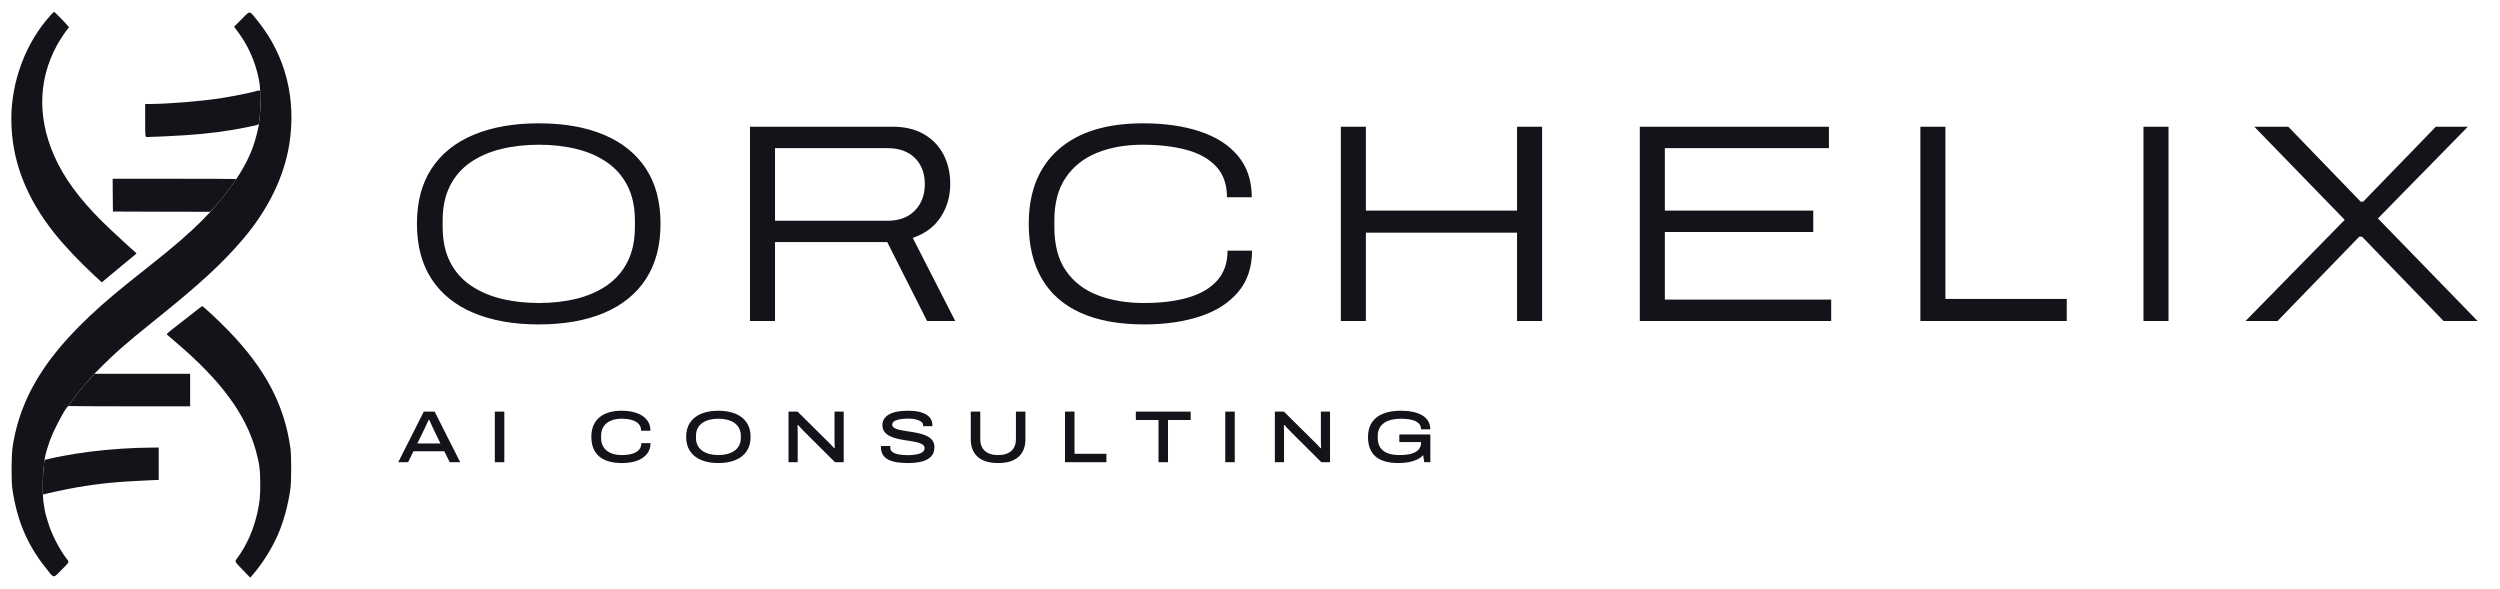
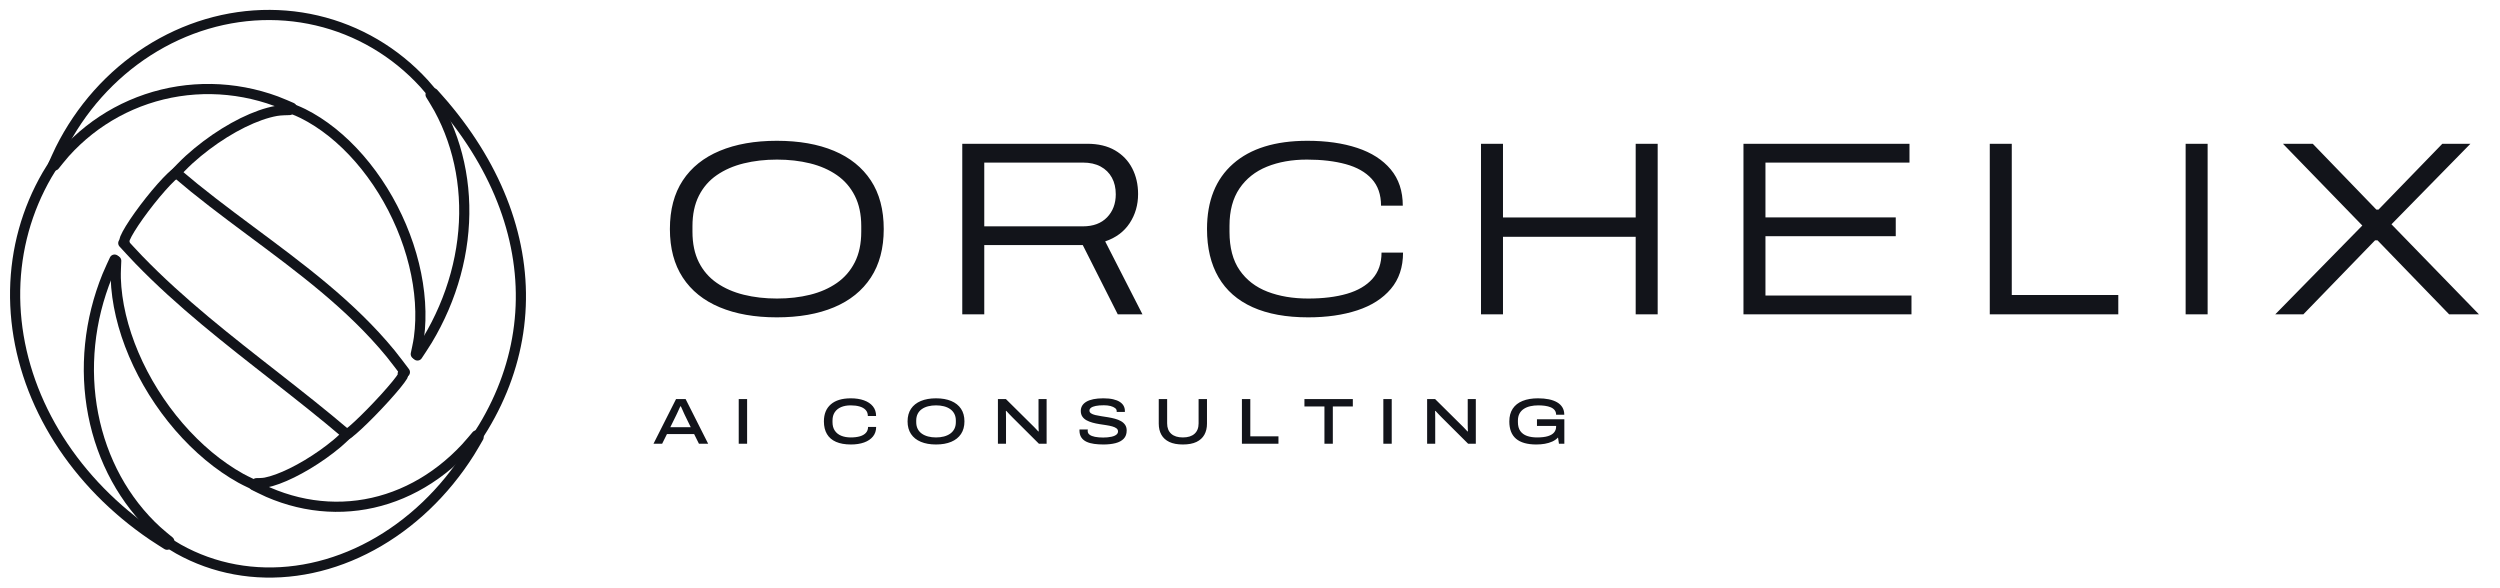
- <svg xmlns="http://www.w3.org/2000/svg" viewBox="-12.0 -12.0 2649.1 624.0" role="img" aria-label="Orchelix AI Consulting">
-   <g transform="scale(0.57416)">
-     <g transform="translate(0,1045) scale(0.1,-0.1)">
-       <path fill="#12141a" d="M729 10383 c-457 -501 -729 -1215 -729 -1918 0 -749 261 -1439 798 -2114 185 -233 462 -524 754 -795 l117 -108 208 173 c324 270 376 312 407 337 16 12 27 24 25 26 -23 18 -296 269 -453 415 -480 448 -795 841 -1000 1247 -377 750 -381 1512 -10 2185 65 118 189 300 219 321 9 7 -261 288 -276 288 -4 0 -31 -26 -60 -57z M4485 8969 c-109 -30 -449 -97 -628 -124 -375 -56 -978 -105 -1304 -105 l-83 0 0 -305 c0 -305 0 -305 38 -305 95 0 538 22 727 35 419 30 721 69 1087 141 181 35 238 50 243 63 16 41 35 302 34 454 -2 193 8 179 -114 146z M1872 7058 l3 -303 897 -3 896 -2 55 57 c71 76 157 177 238 283 73 95 189 258 189 265 0 3 -513 5 -1140 5 l-1140 0 2 -302z M3415 4929 c-55 -44 -203 -159 -328 -256 -217 -168 -227 -177 -210 -193 10 -9 95 -82 188 -162 807 -689 1255 -1298 1445 -1965 66 -233 84 -364 84 -618 1 -234 -9 -334 -50 -525 -71 -326 -199 -614 -383 -864 -39 -52 -39 -52 104 -199 l143 -148 69 79 c161 187 330 458 438 702 112 255 194 557 237 870 17 128 17 605 0 730 -112 812 -466 1479 -1162 2194 -161 165 -452 437 -467 435 -4 0 -53 -36 -108 -80z M1465 3683 c-39 -43 -86 -96 -106 -118 -41 -46 -166 -199 -191 -236 -10 -13 -40 -54 -67 -91 -27 -36 -47 -69 -43 -72 3 -3 509 -6 1124 -6 l1118 0 0 300 0 300 -883 0 -883 0 -69 -77z M2330 2393 c-391 -14 -790 -51 -1150 -109 -226 -36 -553 -103 -561 -115 -32 -52 -56 -648 -26 -636 44 17 446 103 618 132 440 75 761 105 1362 131 l147 6 0 299 0 299 -157 -2 c-87 -1 -192 -3 -233 -5z" />
-       <path fill="#12141a" d="M4253 10308 l-142 -143 60 -80 c198 -262 326 -548 394 -875 21 -102 27 -164 31 -335 6 -201 2 -269 -31 -535 -10 -74 -70 -298 -110 -405 -83 -224 -203 -442 -366 -671 -355 -497 -719 -860 -1439 -1433 -135 -107 -344 -274 -465 -370 -734 -585 -1233 -1089 -1577 -1591 -314 -459 -508 -945 -585 -1465 -22 -150 -25 -619 -5 -760 83 -580 272 -1032 608 -1455 171 -216 139 -211 301 -48 143 143 143 143 107 188 -142 178 -293 473 -358 695 -15 50 -30 104 -36 120 -16 53 -39 178 -50 270 -15 138 -13 484 5 611 9 60 18 129 20 154 6 62 45 202 96 345 72 203 301 633 338 635 8 0 12 3 9 6 -4 3 16 36 43 72 27 37 57 78 67 91 25 37 150 190 191 236 20 22 65 74 101 115 100 116 371 381 546 536 198 173 314 270 674 559 808 649 1213 1022 1595 1470 462 543 759 1149 854 1746 135 842 -67 1639 -577 2276 -167 208 -137 204 -299 41z" />
-     </g>
+ <svg xmlns="http://www.w3.org/2000/svg" viewBox="-12.0 -12.0 2655.4 624.0" role="img" aria-label="Orchelix AI Consulting">
+   <g transform="scale(0.41551) translate(-519.00,-1003.00)" fill="none" stroke="#12141a" stroke-width="25.99" stroke-linecap="round" stroke-linejoin="round">
+     <path d="M1600.42,1218.52 C1596.02,1213.35 1583.16,1197.46 1574.00,1187.46 C1564.85,1177.46 1555.32,1167.80 1545.49,1158.54 C1535.66,1149.28 1525.48,1140.37 1515.02,1131.89 C1504.56,1123.41 1493.77,1115.32 1482.73,1107.66 C1471.70,1100.01 1460.36,1092.76 1448.80,1085.96 C1437.24,1079.17 1425.41,1072.80 1413.39,1066.91 C1401.37,1061.01 1389.10,1055.56 1376.68,1050.59 C1364.25,1045.62 1351.61,1041.11 1338.84,1037.08 C1326.07,1033.06 1313.12,1029.52 1300.07,1026.47 C1287.03,1023.42 1273.82,1020.85 1260.56,1018.78 C1247.30,1016.72 1233.92,1015.15 1220.51,1014.08 C1207.10,1013.01 1193.60,1012.44 1180.11,1012.37 C1166.62,1012.30 1153.08,1012.73 1139.57,1013.67 C1126.07,1014.60 1112.54,1016.04 1099.09,1017.97 C1085.63,1019.90 1072.19,1022.33 1058.86,1025.24 C1045.53,1028.16 1032.24,1031.58 1019.09,1035.47 C1005.94,1039.36 992.87,1043.74 979.98,1048.58 C967.08,1053.42 954.30,1058.75 941.71,1064.52 C929.13,1070.29 916.70,1076.54 904.49,1083.21 C892.29,1089.88 880.26,1097.01 868.49,1104.55 C856.73,1112.09 845.17,1120.08 833.90,1128.45 C822.63,1136.82 811.60,1145.61 800.88,1154.77 C790.17,1163.93 779.72,1173.49 769.61,1183.39 C759.50,1193.29 749.68,1203.58 740.22,1214.17 C730.77,1224.76 721.63,1235.72 712.88,1246.95 C704.13,1258.19 695.72,1269.76 687.72,1281.58 C679.71,1293.40 672.08,1305.53 664.86,1317.87 C657.64,1330.22 650.81,1342.85 644.41,1355.66 C638.02,1368.47 629.47,1388.23 626.48,1394.74" />
+     <path d="M1235.71,1249.27 C1229.15,1246.54 1209.65,1237.78 1196.34,1232.88 C1183.03,1227.97 1169.49,1223.61 1155.85,1219.85 C1142.20,1216.08 1128.37,1212.88 1114.49,1210.28 C1100.62,1207.67 1086.60,1205.65 1072.58,1204.23 C1058.56,1202.81 1044.45,1201.98 1030.39,1201.75 C1016.33,1201.52 1002.22,1201.88 988.22,1202.85 C974.21,1203.81 960.21,1205.37 946.36,1207.52 C932.51,1209.67 918.71,1212.42 905.11,1215.74 C891.51,1219.06 878.01,1222.97 864.76,1227.44 C851.50,1231.91 838.39,1236.96 825.58,1242.55 C812.76,1248.13 800.14,1254.29 787.84,1260.95 C775.55,1267.62 763.50,1274.83 751.82,1282.53 C740.14,1290.22 728.75,1298.45 717.77,1307.12 C706.78,1315.80 696.12,1324.98 685.91,1334.57 C675.69,1344.16 665.85,1354.23 656.47,1364.67 C647.10,1375.11 634.13,1391.79 629.66,1397.21" />
+     <path d="M1598.25,1212.56 C1602.72,1217.63 1616.40,1232.77 1625.07,1243.01 C1633.74,1253.25 1642.15,1263.59 1650.29,1273.99 C1658.43,1284.40 1666.29,1294.90 1673.88,1305.46 C1681.47,1316.02 1688.78,1326.66 1695.81,1337.37 C1702.84,1348.07 1709.60,1358.85 1716.06,1369.68 C1722.52,1380.51 1728.70,1391.40 1734.59,1402.35 C1740.48,1413.29 1746.08,1424.30 1751.39,1435.34 C1756.69,1446.38 1761.71,1457.48 1766.42,1468.61 C1771.14,1479.74 1775.56,1490.92 1779.69,1502.12 C1783.81,1513.32 1787.63,1524.56 1791.15,1535.82 C1794.67,1547.08 1797.90,1558.37 1800.81,1569.67 C1803.73,1580.97 1806.34,1592.30 1808.65,1603.63 C1810.96,1614.96 1812.96,1626.31 1814.66,1637.65 C1816.35,1649.00 1817.74,1660.35 1818.83,1671.69 C1819.91,1683.04 1820.69,1694.39 1821.15,1705.72 C1821.62,1717.05 1821.78,1728.37 1821.63,1739.67 C1821.48,1750.97 1821.03,1762.26 1820.26,1773.52 C1819.50,1784.78 1818.43,1796.02 1817.05,1807.22 C1815.67,1818.42 1813.99,1829.59 1812.00,1840.72 C1810.01,1851.85 1807.71,1862.94 1805.11,1873.98 C1802.51,1885.03 1799.60,1896.03 1796.39,1906.97 C1793.19,1917.91 1789.67,1928.81 1785.86,1939.63 C1782.05,1950.46 1777.94,1961.24 1773.53,1971.94 C1769.12,1982.64 1764.41,1993.28 1759.41,2003.84 C1754.41,2014.39 1749.11,2024.89 1743.53,2035.29 C1737.94,2045.69 1732.06,2056.02 1725.89,2066.26 C1719.73,2076.49 1709.76,2091.63 1706.53,2096.70" />
+     <path d="M1590.80,1216.19 C1594.39,1222.20 1605.63,1239.94 1612.32,1252.27 C1619.00,1264.59 1625.21,1277.25 1630.90,1290.14 C1636.58,1303.03 1641.78,1316.21 1646.44,1329.60 C1651.10,1342.98 1655.25,1356.62 1658.85,1370.43 C1662.46,1384.23 1665.54,1398.26 1668.08,1412.41 C1670.61,1426.55 1672.61,1440.89 1674.06,1455.31 C1675.51,1469.72 1676.42,1484.29 1676.77,1498.90 C1677.13,1513.50 1676.94,1528.22 1676.19,1542.94 C1675.45,1557.65 1674.16,1572.44 1672.33,1587.19 C1670.50,1601.93 1668.12,1616.71 1665.20,1631.41 C1662.29,1646.11 1658.83,1660.80 1654.85,1675.36 C1650.87,1689.93 1646.35,1704.45 1641.32,1718.80 C1636.30,1733.16 1630.75,1747.43 1624.70,1761.50 C1618.66,1775.57 1612.10,1789.51 1605.08,1803.22 C1598.06,1816.92 1590.53,1830.46 1582.56,1843.73 C1574.59,1857.00 1561.47,1876.30 1557.26,1882.82" />
+     <path d="M1226.71,1248.30 C1233.03,1250.99 1252.05,1258.19 1264.65,1264.48 C1277.25,1270.77 1289.90,1278.00 1302.32,1286.02 C1314.74,1294.05 1327.12,1302.98 1339.19,1312.62 C1351.27,1322.27 1363.20,1332.77 1374.75,1343.90 C1386.30,1355.04 1397.62,1366.96 1408.48,1379.42 C1419.34,1391.88 1429.89,1405.06 1439.91,1418.68 C1449.93,1432.29 1459.56,1446.53 1468.60,1461.11 C1477.63,1475.68 1486.20,1490.79 1494.13,1506.12 C1502.05,1521.45 1509.45,1537.21 1516.15,1553.07 C1522.85,1568.94 1528.96,1585.13 1534.35,1601.31 C1539.73,1617.48 1544.47,1633.87 1548.46,1650.13 C1552.45,1666.39 1555.75,1682.75 1558.29,1698.86 C1560.84,1714.98 1562.65,1731.07 1563.71,1746.81 C1564.76,1762.55 1565.07,1778.15 1564.62,1793.29 C1564.18,1808.43 1562.97,1823.32 1561.03,1837.65 C1559.09,1851.98 1554.32,1872.33 1552.97,1879.26" />
+     <path d="M1230.14,1255.40 C1224.47,1255.79 1208.56,1255.50 1196.14,1257.72 C1183.72,1259.94 1169.85,1263.71 1155.61,1268.72 C1141.37,1273.74 1126.00,1280.27 1110.69,1287.81 C1095.39,1295.36 1079.35,1304.31 1063.80,1313.98 C1048.26,1323.64 1032.39,1334.54 1017.44,1345.81 C1002.48,1357.09 987.64,1369.34 974.07,1381.63 C960.50,1393.91 942.36,1413.19 936.02,1419.50" />
+     <path d="M630.97,1388.26 C627.55,1393.74 616.95,1409.99 610.49,1421.14 C604.03,1432.30 597.92,1443.65 592.19,1455.16 C586.46,1466.68 581.09,1478.38 576.12,1490.22 C571.14,1502.05 566.54,1514.06 562.33,1526.19 C558.12,1538.32 554.29,1550.60 550.86,1562.98 C547.43,1575.36 544.39,1587.88 541.75,1600.47 C539.12,1613.07 536.87,1625.78 535.03,1638.55 C533.19,1651.32 531.75,1664.19 530.72,1677.10 C529.68,1690.00 529.05,1702.99 528.82,1716.00 C528.59,1729.00 528.77,1742.06 529.35,1755.13 C529.93,1768.19 530.92,1781.29 532.31,1794.37 C533.69,1807.45 535.49,1820.55 537.68,1833.61 C539.86,1846.67 542.46,1859.72 545.44,1872.72 C548.43,1885.71 551.81,1898.69 555.59,1911.58 C559.36,1924.47 563.53,1937.32 568.07,1950.07 C572.62,1962.83 577.56,1975.52 582.86,1988.09 C588.17,2000.66 593.86,2013.15 599.92,2025.50 C605.97,2037.85 612.40,2050.10 619.18,2062.19 C625.96,2074.29 633.10,2086.26 640.59,2098.06 C648.07,2109.86 655.91,2121.52 664.08,2132.99 C672.24,2144.46 680.76,2155.77 689.58,2166.87 C698.41,2177.98 707.57,2188.91 717.02,2199.61 C726.47,2210.32 736.25,2220.83 746.31,2231.10 C756.36,2241.37 766.73,2251.44 777.35,2261.24 C787.98,2271.05 798.90,2280.64 810.06,2289.95 C821.23,2299.27 832.67,2308.34 844.34,2317.13 C856.01,2325.92 867.94,2334.46 880.07,2342.71 C892.21,2350.95 910.98,2362.61 917.16,2366.59" />
+     <path d="M944.89,1412.72 C942.04,1415.01 934.84,1419.74 927.78,1426.44 C920.73,1433.14 911.62,1442.70 902.56,1452.92 C893.51,1463.13 883.00,1475.71 873.46,1487.74 C863.92,1499.76 853.76,1513.25 845.32,1525.07 C836.89,1536.90 828.78,1549.04 822.87,1558.69 C816.95,1568.33 812.25,1577.10 809.84,1582.96 C807.44,1588.82 808.66,1592.02 808.42,1593.83" />
+     <path d="M941.41,1416.52 C949.02,1422.85 971.67,1442.02 987.07,1454.50 C1002.48,1466.98 1018.12,1479.23 1033.84,1491.42 C1049.56,1503.61 1065.46,1515.62 1081.37,1527.63 C1097.29,1539.64 1113.33,1551.53 1129.33,1563.47 C1145.34,1575.41 1161.41,1587.28 1177.39,1599.27 C1193.37,1611.26 1209.36,1623.24 1225.21,1635.38 C1241.05,1647.53 1256.86,1659.73 1272.45,1672.15 C1288.05,1684.57 1303.55,1697.10 1318.79,1709.90 C1334.03,1722.71 1349.11,1735.68 1363.88,1748.99 C1378.65,1762.30 1393.21,1775.83 1407.40,1789.75 C1421.58,1803.67 1435.51,1817.87 1449.00,1832.52 C1462.49,1847.17 1475.67,1862.16 1488.36,1877.65 C1501.05,1893.14 1519.00,1917.50 1525.13,1925.48" />
+     <path d="M805.27,1595.56 C811.84,1602.61 831.32,1624.02 844.70,1637.87 C858.08,1651.73 871.73,1665.30 885.55,1678.69 C899.37,1692.07 913.43,1705.21 927.63,1718.19 C941.83,1731.17 956.24,1743.93 970.75,1756.57 C985.27,1769.21 999.96,1781.67 1014.73,1794.03 C1029.51,1806.39 1044.42,1818.60 1059.39,1830.75 C1074.35,1842.90 1089.43,1854.92 1104.52,1866.92 C1119.61,1878.92 1134.79,1890.83 1149.95,1902.74 C1165.11,1914.65 1180.33,1926.51 1195.49,1938.39 C1210.66,1950.28 1225.85,1962.15 1240.96,1974.08 C1256.07,1986.01 1271.17,1997.94 1286.17,2009.98 C1301.16,2022.01 1316.11,2034.08 1330.92,2046.29 C1345.73,2058.49 1367.69,2077.04 1375.04,2083.19" />
+     <path d="M782.93,1637.72 C779.82,1644.62 770.01,1665.12 764.30,1679.14 C758.58,1693.16 753.35,1707.44 748.65,1721.84 C743.95,1736.24 739.74,1750.85 736.08,1765.54 C732.42,1780.24 729.27,1795.10 726.67,1809.99 C724.07,1824.88 722.00,1839.89 720.48,1854.89 C718.95,1869.89 717.97,1884.97 717.54,1899.98 C717.10,1915.00 717.21,1930.04 717.87,1944.98 C718.53,1959.91 719.73,1974.83 721.47,1989.60 C723.22,2004.36 725.51,2019.07 728.33,2033.57 C731.15,2048.07 734.51,2062.47 738.39,2076.62 C742.26,2090.77 746.68,2104.77 751.59,2118.48 C756.50,2132.19 761.94,2145.70 767.85,2158.89 C773.77,2172.08 780.20,2185.02 787.08,2197.61 C793.96,2210.19 801.34,2222.48 809.15,2234.38 C816.95,2246.28 825.24,2257.85 833.92,2268.99 C842.60,2280.13 851.74,2290.91 861.25,2301.23 C870.75,2311.54 880.69,2321.45 890.95,2330.88 C901.22,2340.30 917.54,2353.29 922.86,2357.77" />
+     <path d="M787.20,1640.80 C787.01,1648.23 785.58,1670.13 786.05,1685.38 C786.53,1700.64 787.87,1716.40 790.05,1732.32 C792.23,1748.24 795.28,1764.55 799.13,1780.90 C802.99,1797.24 807.70,1813.86 813.17,1830.38 C818.63,1846.89 824.94,1863.56 831.94,1880.01 C838.93,1896.45 846.73,1912.91 855.16,1929.03 C863.58,1945.15 872.75,1961.16 882.47,1976.71 C892.19,1992.26 902.61,2007.58 913.47,2022.32 C924.34,2037.06 935.84,2051.45 947.69,2065.16 C959.54,2078.87 971.94,2092.12 984.60,2104.59 C997.25,2117.07 1010.37,2128.96 1023.63,2140.01 C1036.90,2151.05 1050.53,2161.42 1064.21,2170.87 C1077.89,2180.32 1091.83,2189.00 1105.72,2196.71 C1119.60,2204.43 1140.55,2213.74 1147.51,2217.14" />
+     <path d="M1519.60,1929.52 C1519.61,1930.49 1522.37,1930.65 1519.65,1935.31 C1516.92,1939.97 1510.84,1948.20 1503.26,1957.49 C1495.67,1966.78 1484.86,1979.24 1474.12,1991.07 C1463.38,2002.90 1450.29,2016.77 1438.81,2028.47 C1427.34,2040.17 1414.91,2052.34 1405.29,2061.27 C1395.67,2070.21 1386.70,2077.93 1381.10,2082.08 C1375.51,2086.23 1373.28,2085.51 1371.71,2086.20" />
+     <path d="M1381.17,2080.76 C1376.12,2085.38 1361.93,2099.24 1350.87,2108.45 C1339.81,2117.67 1327.34,2127.22 1314.81,2136.06 C1302.29,2144.91 1288.76,2153.72 1275.70,2161.54 C1262.63,2169.35 1249.06,2176.77 1236.43,2182.97 C1223.80,2189.18 1211.19,2194.64 1199.94,2198.77 C1188.70,2202.91 1177.98,2206.01 1168.95,2207.76 C1159.93,2209.51 1149.64,2209.02 1145.77,2209.27" />
+     <path d="M1708.19,2087.11 C1703.57,2092.45 1690.04,2108.93 1680.49,2119.16 C1670.94,2129.39 1661.05,2139.19 1650.89,2148.49 C1640.74,2157.78 1630.26,2166.62 1619.55,2174.92 C1608.85,2183.23 1597.85,2191.05 1586.64,2198.33 C1575.44,2205.61 1563.97,2212.38 1552.34,2218.58 C1540.70,2224.79 1528.83,2230.46 1516.82,2235.57 C1504.82,2240.67 1492.61,2245.22 1480.29,2249.19 C1467.98,2253.16 1455.50,2256.57 1442.94,2259.39 C1430.39,2262.21 1417.70,2264.45 1404.98,2266.10 C1392.25,2267.74 1379.43,2268.81 1366.60,2269.28 C1353.78,2269.75 1340.88,2269.63 1328.02,2268.92 C1315.16,2268.22 1302.27,2266.91 1289.45,2265.03 C1276.62,2263.14 1263.80,2260.67 1251.09,2257.62 C1238.37,2254.57 1225.69,2250.93 1213.15,2246.73 C1200.60,2242.53 1188.13,2237.74 1175.83,2232.42 C1163.54,2227.09 1145.43,2217.71 1139.35,2214.77" />
+     <path d="M1713.53,2091.90 C1709.72,2098.35 1698.67,2117.96 1690.68,2130.59 C1682.70,2143.22 1674.33,2155.62 1665.64,2167.70 C1656.95,2179.77 1647.88,2191.58 1638.52,2203.03 C1629.16,2214.48 1619.45,2225.64 1609.46,2236.42 C1599.48,2247.19 1589.17,2257.65 1578.61,2267.70 C1568.05,2277.75 1557.19,2287.44 1546.10,2296.71 C1535.02,2305.99 1523.66,2314.88 1512.11,2323.33 C1500.56,2331.78 1488.76,2339.83 1476.80,2347.41 C1464.84,2355.00 1452.66,2362.16 1440.34,2368.84 C1428.02,2375.53 1415.52,2381.77 1402.91,2387.52 C1390.30,2393.27 1377.53,2398.55 1364.69,2403.34 C1351.85,2408.13 1338.88,2412.44 1325.87,2416.24 C1312.86,2420.05 1299.75,2423.36 1286.64,2426.16 C1273.53,2428.95 1260.34,2431.25 1247.19,2433.03 C1234.04,2434.81 1220.85,2436.08 1207.72,2436.84 C1194.59,2437.59 1181.45,2437.83 1168.41,2437.55 C1155.37,2437.28 1142.36,2436.48 1129.47,2435.18 C1116.58,2433.87 1103.75,2432.05 1091.07,2429.72 C1078.40,2427.39 1065.82,2424.55 1053.42,2421.21 C1041.02,2417.87 1028.75,2414.02 1016.69,2409.69 C1004.63,2405.35 992.72,2400.51 981.06,2395.21 C969.40,2389.90 957.92,2384.10 946.71,2377.84 C935.50,2371.59 919.29,2361.04 913.80,2357.68" />
  </g>
-   <path fill="#12141a" d="M558.844 331.765Q519.015 331.765 489.954 319.619Q460.893 307.473 445.35 283.725Q429.807 259.976 429.807 225.214Q429.807 190.157 445.35 166.558Q460.893 142.96 489.954 130.814Q519.015 118.668 558.844 118.668Q599.048 118.668 627.937 130.814Q656.826 142.96 672.369 166.558Q687.912 190.157 687.912 225.214Q687.912 259.976 672.369 283.725Q656.826 307.473 627.937 319.619Q599.048 331.765 558.844 331.765ZM559.062 309.07Q580.601 309.07 599.036 304.497Q617.471 299.923 631.355 290.271Q645.239 280.619 653.007 265.265Q660.774 249.912 660.774 228.381V221.687Q660.774 200.411 653.007 185.064Q645.239 169.717 631.358 160.097Q617.477 150.476 599.039 145.92Q580.601 141.363 559.062 141.363Q537.523 141.363 518.984 145.92Q500.445 150.476 486.463 160.097Q472.48 169.717 464.761 185.064Q457.042 200.411 457.042 221.687V228.381Q457.042 249.912 464.761 265.265Q472.48 280.619 486.488 290.271Q500.495 299.923 519.009 304.497Q537.523 309.07 559.062 309.07ZM782.704 328.165V122.268H933.54Q953.413 122.268 967.059 130.206Q980.705 138.144 987.807 151.883Q994.91 165.622 994.91 182.917Q994.91 202.635 984.75 218.077Q974.591 233.519 955.196 240.087L1000.213 328.165H970.399L928.139 244.53H809.251V328.165ZM809.251 221.933H928.237Q946.999 221.933 957.487 211.048Q967.974 200.162 967.974 183.208Q967.974 171.671 963.255 163.088Q958.537 154.506 949.707 149.734Q940.877 144.963 928.237 144.963H809.251ZM1200.15 331.765Q1160.477 331.765 1133.189 319.514Q1105.901 307.262 1092.004 283.412Q1078.107 259.562 1078.107 225.168Q1078.107 174.168 1109.595 146.418Q1141.083 118.668 1199.242 118.668Q1233.434 118.668 1259.376 127.25Q1285.318 135.833 1299.864 153.217Q1314.41 170.6 1314.41 197H1288.155Q1288.155 176.933 1276.93 164.653Q1265.704 152.374 1245.555 146.868Q1225.407 141.363 1198.748 141.363Q1171.504 141.363 1150.407 149.925Q1129.31 158.487 1117.278 176.232Q1105.245 193.976 1105.245 221.268V228.565Q1105.245 257.17 1117.48 274.862Q1129.715 292.554 1151.165 300.812Q1172.615 309.07 1200.264 309.07Q1227.215 309.07 1247.007 303.309Q1266.799 297.549 1277.773 285.269Q1288.747 272.989 1288.747 253.627H1314.71Q1314.71 280.035 1300.01 297.419Q1285.31 314.803 1259.518 323.284Q1233.726 331.765 1200.15 331.765ZM1408.804 328.165V122.268H1435.351V211.173H1595.518V122.268H1622.064V328.165H1595.518V234.549H1435.351V328.165ZM1725.604 328.165V122.268H1925.996V144.963H1752.151V211.157H1909.415V233.852H1752.151V305.47H1928.396V328.165ZM2022.904 328.165V122.268H2049.451V304.789H2178.021V328.165ZM2259.304 328.165V122.268H2285.851V328.165ZM2367.45 328.165 2472.564 220.96 2376.758 122.268H2412.751L2489.51 201.719H2492.096L2569.139 122.268H2603.056L2507.753 219.468L2613.369 328.165H2577.377L2490.912 238.814H2487.921L2401.367 328.165Z" />
-   <path fill="#12141a" d="M410.018 477.732 437.058 424.165H448.577L475.618 477.732H464.546L458.793 466.163H426.155L420.402 477.732ZM430.19 457.935H454.739L447.626 443.37Q447.198 442.474 446.467 440.873Q445.735 439.272 444.994 437.574Q444.253 435.876 443.64 434.541Q443.026 433.207 442.816 432.863H442.192Q441.452 434.48 440.507 436.546Q439.563 438.612 438.715 440.484Q437.868 442.356 437.322 443.429ZM512.33 477.732V424.165H522.403V477.732ZM647.047 478.668Q636.395 478.668 629.148 475.5Q621.901 472.331 618.254 466.13Q614.607 459.929 614.607 450.919Q614.607 437.659 622.946 430.444Q631.285 423.229 646.912 423.229Q655.903 423.229 662.749 425.68Q669.595 428.131 673.428 432.853Q677.26 437.575 677.26 444.439H667.365Q667.365 440.065 664.767 437.243Q662.168 434.421 657.537 433.057Q652.905 431.693 646.716 431.693Q640.173 431.693 635.278 433.768Q630.382 435.842 627.659 439.899Q624.935 443.956 624.935 449.905V451.836Q624.935 457.958 627.678 462.035Q630.42 466.112 635.373 468.158Q640.326 470.204 646.908 470.204Q653.274 470.204 657.897 468.841Q662.52 467.478 665.07 464.657Q667.62 461.835 667.62 457.577H677.338Q677.338 464.341 673.516 469.064Q669.694 473.786 662.887 476.227Q656.08 478.668 647.047 478.668ZM749.194 478.668Q738.67 478.668 730.996 475.46Q723.323 472.251 719.197 466.06Q715.071 459.868 715.071 450.947Q715.071 441.951 719.197 435.799Q723.323 429.646 730.996 426.438Q738.67 423.229 749.194 423.229Q759.816 423.229 767.462 426.438Q775.108 429.646 779.234 435.799Q783.359 441.951 783.359 450.947Q783.359 459.868 779.234 466.06Q775.108 472.251 767.462 475.46Q759.816 478.668 749.194 478.668ZM749.234 470.204Q754.345 470.204 758.667 469.077Q762.988 467.95 766.21 465.699Q769.431 463.448 771.231 459.96Q773.032 456.472 773.032 451.769V449.994Q773.032 445.326 771.231 441.858Q769.431 438.391 766.21 436.142Q762.989 433.894 758.667 432.794Q754.345 431.693 749.234 431.693Q744.123 431.693 739.792 432.794Q735.461 433.894 732.23 436.142Q729 438.391 727.229 441.858Q725.458 445.326 725.458 449.994V451.769Q725.458 456.472 727.229 459.96Q729 463.448 732.233 465.699Q735.466 467.95 739.795 469.077Q744.123 470.204 749.234 470.204ZM823.55 477.732V424.165H833.168L864.734 455.434Q865.691 456.274 866.972 457.642Q868.253 459.01 869.613 460.409Q870.972 461.807 871.932 462.923H872.537Q872.478 461.339 872.389 458.996Q872.3 456.653 872.3 455.036V424.165H882.019V477.732H872.749L841.029 446.132Q839.075 444.218 836.982 441.96Q834.89 439.702 833.638 438.372H833.092Q833.151 439.538 833.21 442.035Q833.269 444.532 833.269 447.39V477.732ZM950.197 478.668Q944.322 478.668 939.103 477.956Q933.885 477.243 929.916 475.398Q925.948 473.554 923.706 470.207Q921.464 466.861 921.464 461.611Q921.464 461.342 921.473 461.06Q921.483 460.779 921.542 460.623H931.515Q931.437 460.973 931.398 461.44Q931.359 461.907 931.359 462.547Q931.359 465.193 933.617 466.923Q935.875 468.652 940.088 469.487Q944.301 470.322 950.001 470.322Q952.567 470.322 955.105 470.089Q957.643 469.856 959.91 469.362Q962.177 468.867 963.949 468.023Q965.721 467.179 966.744 465.936Q967.766 464.693 967.766 463.043Q967.766 460.692 965.895 459.275Q964.024 457.857 960.828 456.963Q957.632 456.069 953.647 455.466Q949.662 454.863 945.413 454.2Q941.164 453.537 937.179 452.454Q933.193 451.37 929.997 449.643Q926.801 447.915 924.93 445.154Q923.059 442.392 923.059 438.315Q923.059 434.855 924.721 432.083Q926.382 429.311 929.75 427.322Q933.117 425.333 938.188 424.281Q943.259 423.229 950.098 423.229Q957.034 423.229 961.969 424.388Q966.904 425.546 970.009 427.602Q973.114 429.659 974.552 432.392Q975.99 435.125 975.99 438.256V439.618H966.153V438.376Q966.153 436.489 964.234 434.964Q962.315 433.439 958.87 432.507Q955.425 431.575 950.781 431.575Q944.824 431.575 940.991 432.372Q937.159 433.169 935.302 434.596Q933.446 436.023 933.446 437.923Q933.446 439.982 935.317 441.255Q937.188 442.527 940.384 443.304Q943.58 444.08 947.565 444.674Q951.551 445.267 955.8 445.969Q960.048 446.671 964.034 447.735Q968.019 448.798 971.215 450.584Q974.411 452.369 976.282 455.101Q978.153 457.832 978.153 461.85Q978.153 468.014 974.622 471.721Q971.091 475.428 964.79 477.048Q958.488 478.668 950.197 478.668ZM1045.621 478.668Q1035.786 478.668 1029.366 475.624Q1022.946 472.58 1019.804 466.942Q1016.662 461.304 1016.662 453.599V424.165H1026.734V453.337Q1026.734 461.439 1031.631 465.821Q1036.528 470.204 1045.621 470.204Q1054.713 470.204 1059.61 465.821Q1064.507 461.439 1064.507 453.337V424.165H1074.58V453.599Q1074.58 461.304 1071.438 466.942Q1068.296 472.58 1061.905 475.624Q1055.514 478.668 1045.621 478.668ZM1116.518 477.732V424.165H1126.591V468.855H1160.39V477.732ZM1215.602 477.732V433.042H1191.584V424.165H1249.692V433.042H1225.674V477.732ZM1286.324 477.732V424.165H1296.397V477.732ZM1338.896 477.732V424.165H1348.514L1380.08 455.434Q1381.037 456.274 1382.318 457.642Q1383.599 459.01 1384.959 460.409Q1386.318 461.807 1387.278 462.923H1387.883Q1387.824 461.339 1387.735 458.996Q1387.646 456.653 1387.646 455.036V424.165H1397.365V477.732H1388.095L1356.375 446.132Q1354.421 444.218 1352.328 441.96Q1350.236 439.702 1348.984 438.372H1348.438Q1348.497 439.538 1348.556 442.035Q1348.615 444.532 1348.615 447.39V477.732ZM1469.995 478.668Q1453.771 478.668 1445.678 471.795Q1437.585 464.921 1437.585 450.978Q1437.585 441.871 1441.681 435.68Q1445.778 429.488 1453.522 426.359Q1461.266 423.229 1472.034 423.229Q1479.189 423.229 1484.992 424.41Q1490.794 425.59 1494.96 428.019Q1499.125 430.447 1501.35 434.163Q1503.576 437.878 1503.576 442.948H1493.777Q1493.777 439.647 1492.016 437.441Q1490.254 435.235 1487.228 433.99Q1484.202 432.745 1480.387 432.219Q1476.573 431.693 1472.407 431.693Q1467.263 431.693 1462.804 432.706Q1458.344 433.719 1454.996 435.919Q1451.649 438.119 1449.781 441.601Q1447.913 445.084 1447.913 449.945V451.817Q1447.913 458.47 1450.774 462.498Q1453.635 466.525 1458.794 468.365Q1463.954 470.204 1470.849 470.204Q1478.997 470.204 1484.039 468.622Q1489.08 467.04 1491.429 464.107Q1493.777 461.175 1493.777 457.271V456.4H1470.784V448.349H1503.654V477.732H1497.175L1496.06 470.276Q1493.231 473.293 1489.148 475.142Q1485.064 476.992 1480.182 477.83Q1475.299 478.668 1469.995 478.668Z" />
+   <path fill="#12141a" d="M813.09 325.07Q778.04 325.07 752.467 314.381Q726.893 303.693 713.215 282.794Q699.537 261.895 699.537 231.305Q699.537 200.455 713.215 179.688Q726.893 158.921 752.467 148.233Q778.04 137.544 813.09 137.544Q848.469 137.544 873.891 148.233Q899.314 158.921 912.992 179.688Q926.67 200.455 926.67 231.305Q926.67 261.895 912.992 282.794Q899.314 303.693 873.891 314.381Q848.469 325.07 813.09 325.07ZM813.282 305.098Q832.236 305.098 848.459 301.073Q864.681 297.049 876.899 288.555Q889.117 280.061 895.953 266.55Q902.788 253.039 902.788 234.092V228.201Q902.788 209.478 895.953 195.973Q889.117 182.467 876.902 174.001Q864.687 165.536 848.461 161.526Q832.236 157.516 813.282 157.516Q794.327 157.516 778.013 161.526Q761.698 165.536 749.394 174.001Q737.089 182.467 730.297 195.973Q723.504 209.478 723.504 228.201V234.092Q723.504 253.039 730.297 266.55Q737.089 280.061 749.416 288.555Q761.743 297.049 778.035 301.073Q794.327 305.098 813.282 305.098ZM1010.086 321.902V140.712H1142.822Q1160.31 140.712 1172.318 147.697Q1184.327 154.683 1190.577 166.773Q1196.828 178.864 1196.828 194.083Q1196.828 211.436 1187.887 225.024Q1178.947 238.613 1161.88 244.393L1201.494 321.902H1175.258L1138.069 248.303H1033.447V321.902ZM1033.447 228.417H1138.155Q1154.666 228.417 1163.895 218.838Q1173.124 209.259 1173.124 194.34Q1173.124 184.187 1168.972 176.634Q1164.819 169.082 1157.049 164.883Q1149.279 160.684 1138.155 160.684H1033.447ZM1377.439 325.07Q1342.527 325.07 1318.513 314.289Q1294.5 303.507 1282.27 282.519Q1270.041 261.531 1270.041 231.264Q1270.041 186.384 1297.75 161.964Q1325.459 137.544 1376.64 137.544Q1406.729 137.544 1429.558 145.097Q1452.387 152.649 1465.187 167.947Q1477.987 183.245 1477.987 206.477H1454.883Q1454.883 188.817 1445.005 178.011Q1435.126 167.205 1417.396 162.36Q1399.665 157.516 1376.205 157.516Q1352.231 157.516 1333.665 165.05Q1315.1 172.585 1304.511 188.2Q1293.923 203.815 1293.923 227.832V234.254Q1293.923 259.426 1304.689 274.995Q1315.456 290.564 1334.332 297.831Q1353.208 305.098 1377.539 305.098Q1401.256 305.098 1418.673 300.029Q1436.09 294.959 1445.747 284.153Q1455.404 273.347 1455.404 256.308H1478.251Q1478.251 279.547 1465.315 294.845Q1452.379 310.143 1429.683 317.606Q1406.986 325.07 1377.439 325.07ZM1561.054 321.902V140.712H1584.415V218.949H1725.362V140.712H1748.723V321.902H1725.362V239.52H1584.415V321.902ZM1839.838 321.902V140.712H2016.184V160.684H1863.199V218.934H2001.592V238.906H1863.199V301.93H2018.296V321.902ZM2101.462 321.902V140.712H2124.823V301.331H2237.965V321.902ZM2309.494 321.902V140.712H2332.855V321.902ZM2404.663 321.902 2497.163 227.561 2412.854 140.712H2444.527L2512.075 210.629H2514.352L2582.149 140.712H2611.996L2528.13 226.248L2621.072 321.902H2589.398L2513.31 243.273H2510.677L2434.51 321.902Z" />
+   <path fill="#12141a" d="M682.132 459.288 706.053 411.902H716.243L740.163 459.288H730.369L725.28 449.054H696.408L691.319 459.288ZM699.977 441.775H721.694L715.402 428.891Q715.023 428.098 714.376 426.682Q713.729 425.265 713.073 423.763Q712.418 422.261 711.875 421.081Q711.332 419.9 711.146 419.596H710.594Q709.939 421.027 709.104 422.854Q708.269 424.682 707.519 426.338Q706.769 427.994 706.286 428.943ZM772.64 459.288V411.902H781.55V459.288ZM891.812 460.116Q882.389 460.116 875.979 457.313Q869.568 454.51 866.342 449.025Q863.116 443.539 863.116 435.569Q863.116 423.839 870.492 417.456Q877.869 411.074 891.693 411.074Q899.647 411.074 905.703 413.242Q911.759 415.41 915.149 419.587Q918.539 423.764 918.539 429.836H909.786Q909.786 425.967 907.487 423.47Q905.189 420.974 901.092 419.768Q896.995 418.561 891.519 418.561Q885.731 418.561 881.401 420.396Q877.071 422.231 874.661 425.82Q872.252 429.409 872.252 434.672V436.38Q872.252 441.795 874.678 445.402Q877.104 449.009 881.486 450.819Q885.867 452.628 891.689 452.628Q897.321 452.628 901.411 451.423Q905.5 450.217 907.756 447.721Q910.011 445.225 910.011 441.458H918.608Q918.608 447.442 915.227 451.62Q911.846 455.797 905.825 457.956Q899.803 460.116 891.812 460.116ZM982.173 460.116Q972.864 460.116 966.075 457.278Q959.287 454.439 955.637 448.962Q951.988 443.485 951.988 435.593Q951.988 427.636 955.637 422.193Q959.287 416.75 966.075 413.912Q972.864 411.074 982.173 411.074Q991.569 411.074 998.333 413.912Q1005.097 416.75 1008.747 422.193Q1012.396 427.636 1012.396 435.593Q1012.396 443.485 1008.747 448.962Q1005.097 454.439 998.333 457.278Q991.569 460.116 982.173 460.116ZM982.209 452.628Q986.73 452.628 990.553 451.631Q994.375 450.635 997.225 448.643Q1000.075 446.652 1001.668 443.566Q1003.26 440.48 1003.26 436.321V434.751Q1003.26 430.621 1001.668 427.553Q1000.075 424.486 997.225 422.497Q994.376 420.508 990.553 419.535Q986.73 418.561 982.209 418.561Q977.687 418.561 973.856 419.535Q970.025 420.508 967.167 422.497Q964.309 424.486 962.742 427.553Q961.176 430.621 961.176 434.751V436.321Q961.176 440.48 962.742 443.566Q964.309 446.652 967.169 448.643Q970.029 450.635 973.858 451.631Q977.687 452.628 982.209 452.628ZM1047.95 459.288V411.902H1056.457L1084.382 439.563Q1085.228 440.305 1086.361 441.516Q1087.494 442.726 1088.697 443.963Q1089.9 445.201 1090.749 446.187H1091.284Q1091.232 444.787 1091.153 442.714Q1091.075 440.641 1091.075 439.211V411.902H1099.672V459.288H1091.472L1063.412 431.334Q1061.683 429.64 1059.832 427.643Q1057.981 425.646 1056.873 424.469H1056.39Q1056.443 425.5 1056.495 427.709Q1056.547 429.918 1056.547 432.447V459.288ZM1159.984 460.116Q1154.786 460.116 1150.17 459.486Q1145.553 458.855 1142.043 457.224Q1138.532 455.592 1136.549 452.631Q1134.565 449.671 1134.565 445.027Q1134.565 444.789 1134.574 444.54Q1134.582 444.291 1134.634 444.153H1143.457Q1143.388 444.462 1143.354 444.875Q1143.319 445.288 1143.319 445.855Q1143.319 448.196 1145.316 449.726Q1147.314 451.256 1151.041 451.994Q1154.768 452.733 1159.81 452.733Q1162.08 452.733 1164.325 452.527Q1166.57 452.321 1168.576 451.883Q1170.581 451.446 1172.149 450.699Q1173.716 449.952 1174.621 448.853Q1175.525 447.754 1175.525 446.294Q1175.525 444.214 1173.87 442.96Q1172.215 441.706 1169.388 440.915Q1166.561 440.125 1163.035 439.591Q1159.51 439.058 1155.751 438.471Q1151.993 437.885 1148.467 436.926Q1144.941 435.968 1142.114 434.44Q1139.287 432.911 1137.632 430.468Q1135.977 428.025 1135.977 424.419Q1135.977 421.358 1137.447 418.906Q1138.916 416.454 1141.895 414.694Q1144.874 412.935 1149.36 412.004Q1153.846 411.074 1159.896 411.074Q1166.031 411.074 1170.397 412.098Q1174.763 413.123 1177.51 414.942Q1180.256 416.762 1181.528 419.179Q1182.8 421.597 1182.8 424.366V425.571H1174.099V424.473Q1174.099 422.804 1172.401 421.455Q1170.703 420.105 1167.656 419.281Q1164.608 418.457 1160.5 418.457Q1155.23 418.457 1151.84 419.162Q1148.449 419.867 1146.807 421.129Q1145.165 422.392 1145.165 424.072Q1145.165 425.894 1146.82 427.019Q1148.476 428.145 1151.303 428.832Q1154.13 429.519 1157.655 430.044Q1161.181 430.569 1164.939 431.19Q1168.698 431.811 1172.224 432.752Q1175.749 433.693 1178.576 435.272Q1181.403 436.852 1183.058 439.268Q1184.714 441.684 1184.714 445.238Q1184.714 450.691 1181.59 453.97Q1178.466 457.25 1172.892 458.683Q1167.318 460.116 1159.984 460.116ZM1244.397 460.116Q1235.697 460.116 1230.018 457.423Q1224.338 454.73 1221.559 449.743Q1218.779 444.755 1218.779 437.939V411.902H1227.689V437.708Q1227.689 444.874 1232.021 448.751Q1236.354 452.628 1244.397 452.628Q1252.44 452.628 1256.772 448.751Q1261.104 444.874 1261.104 437.708V411.902H1270.014V437.939Q1270.014 444.755 1267.235 449.743Q1264.455 454.73 1258.802 457.423Q1253.148 460.116 1244.397 460.116ZM1307.114 459.288V411.902H1316.024V451.435H1345.924V459.288ZM1394.764 459.288V419.755H1373.518V411.902H1424.921V419.755H1403.675V459.288ZM1457.327 459.288V411.902H1466.237V459.288ZM1503.833 459.288V411.902H1512.34L1540.265 439.563Q1541.111 440.305 1542.244 441.516Q1543.377 442.726 1544.58 443.963Q1545.783 445.201 1546.632 446.187H1547.167Q1547.115 444.787 1547.036 442.714Q1546.958 440.641 1546.958 439.211V411.902H1555.555V459.288H1547.355L1519.295 431.334Q1517.566 429.64 1515.715 427.643Q1513.864 425.646 1512.756 424.469H1512.273Q1512.326 425.5 1512.378 427.709Q1512.43 429.918 1512.43 432.447V459.288ZM1619.805 460.116Q1605.453 460.116 1598.294 454.036Q1591.135 447.955 1591.135 435.621Q1591.135 427.565 1594.758 422.088Q1598.382 416.61 1605.232 413.842Q1612.083 411.074 1621.608 411.074Q1627.938 411.074 1633.071 412.118Q1638.204 413.162 1641.889 415.311Q1645.574 417.459 1647.542 420.746Q1649.511 424.033 1649.511 428.518H1640.843Q1640.843 425.597 1639.284 423.646Q1637.726 421.694 1635.049 420.593Q1632.372 419.492 1628.998 419.027Q1625.623 418.561 1621.939 418.561Q1617.388 418.561 1613.443 419.457Q1609.498 420.353 1606.537 422.299Q1603.575 424.245 1601.923 427.326Q1600.271 430.407 1600.271 434.707V436.363Q1600.271 442.249 1602.801 445.811Q1605.332 449.374 1609.896 451.001Q1614.46 452.628 1620.56 452.628Q1627.768 452.628 1632.228 451.229Q1636.688 449.829 1638.765 447.235Q1640.843 444.641 1640.843 441.188V440.417H1620.503V433.295H1649.58V459.288H1643.849L1642.862 452.692Q1640.36 455.361 1636.747 456.997Q1633.135 458.633 1628.816 459.375Q1624.497 460.116 1619.805 460.116Z" />
</svg>
